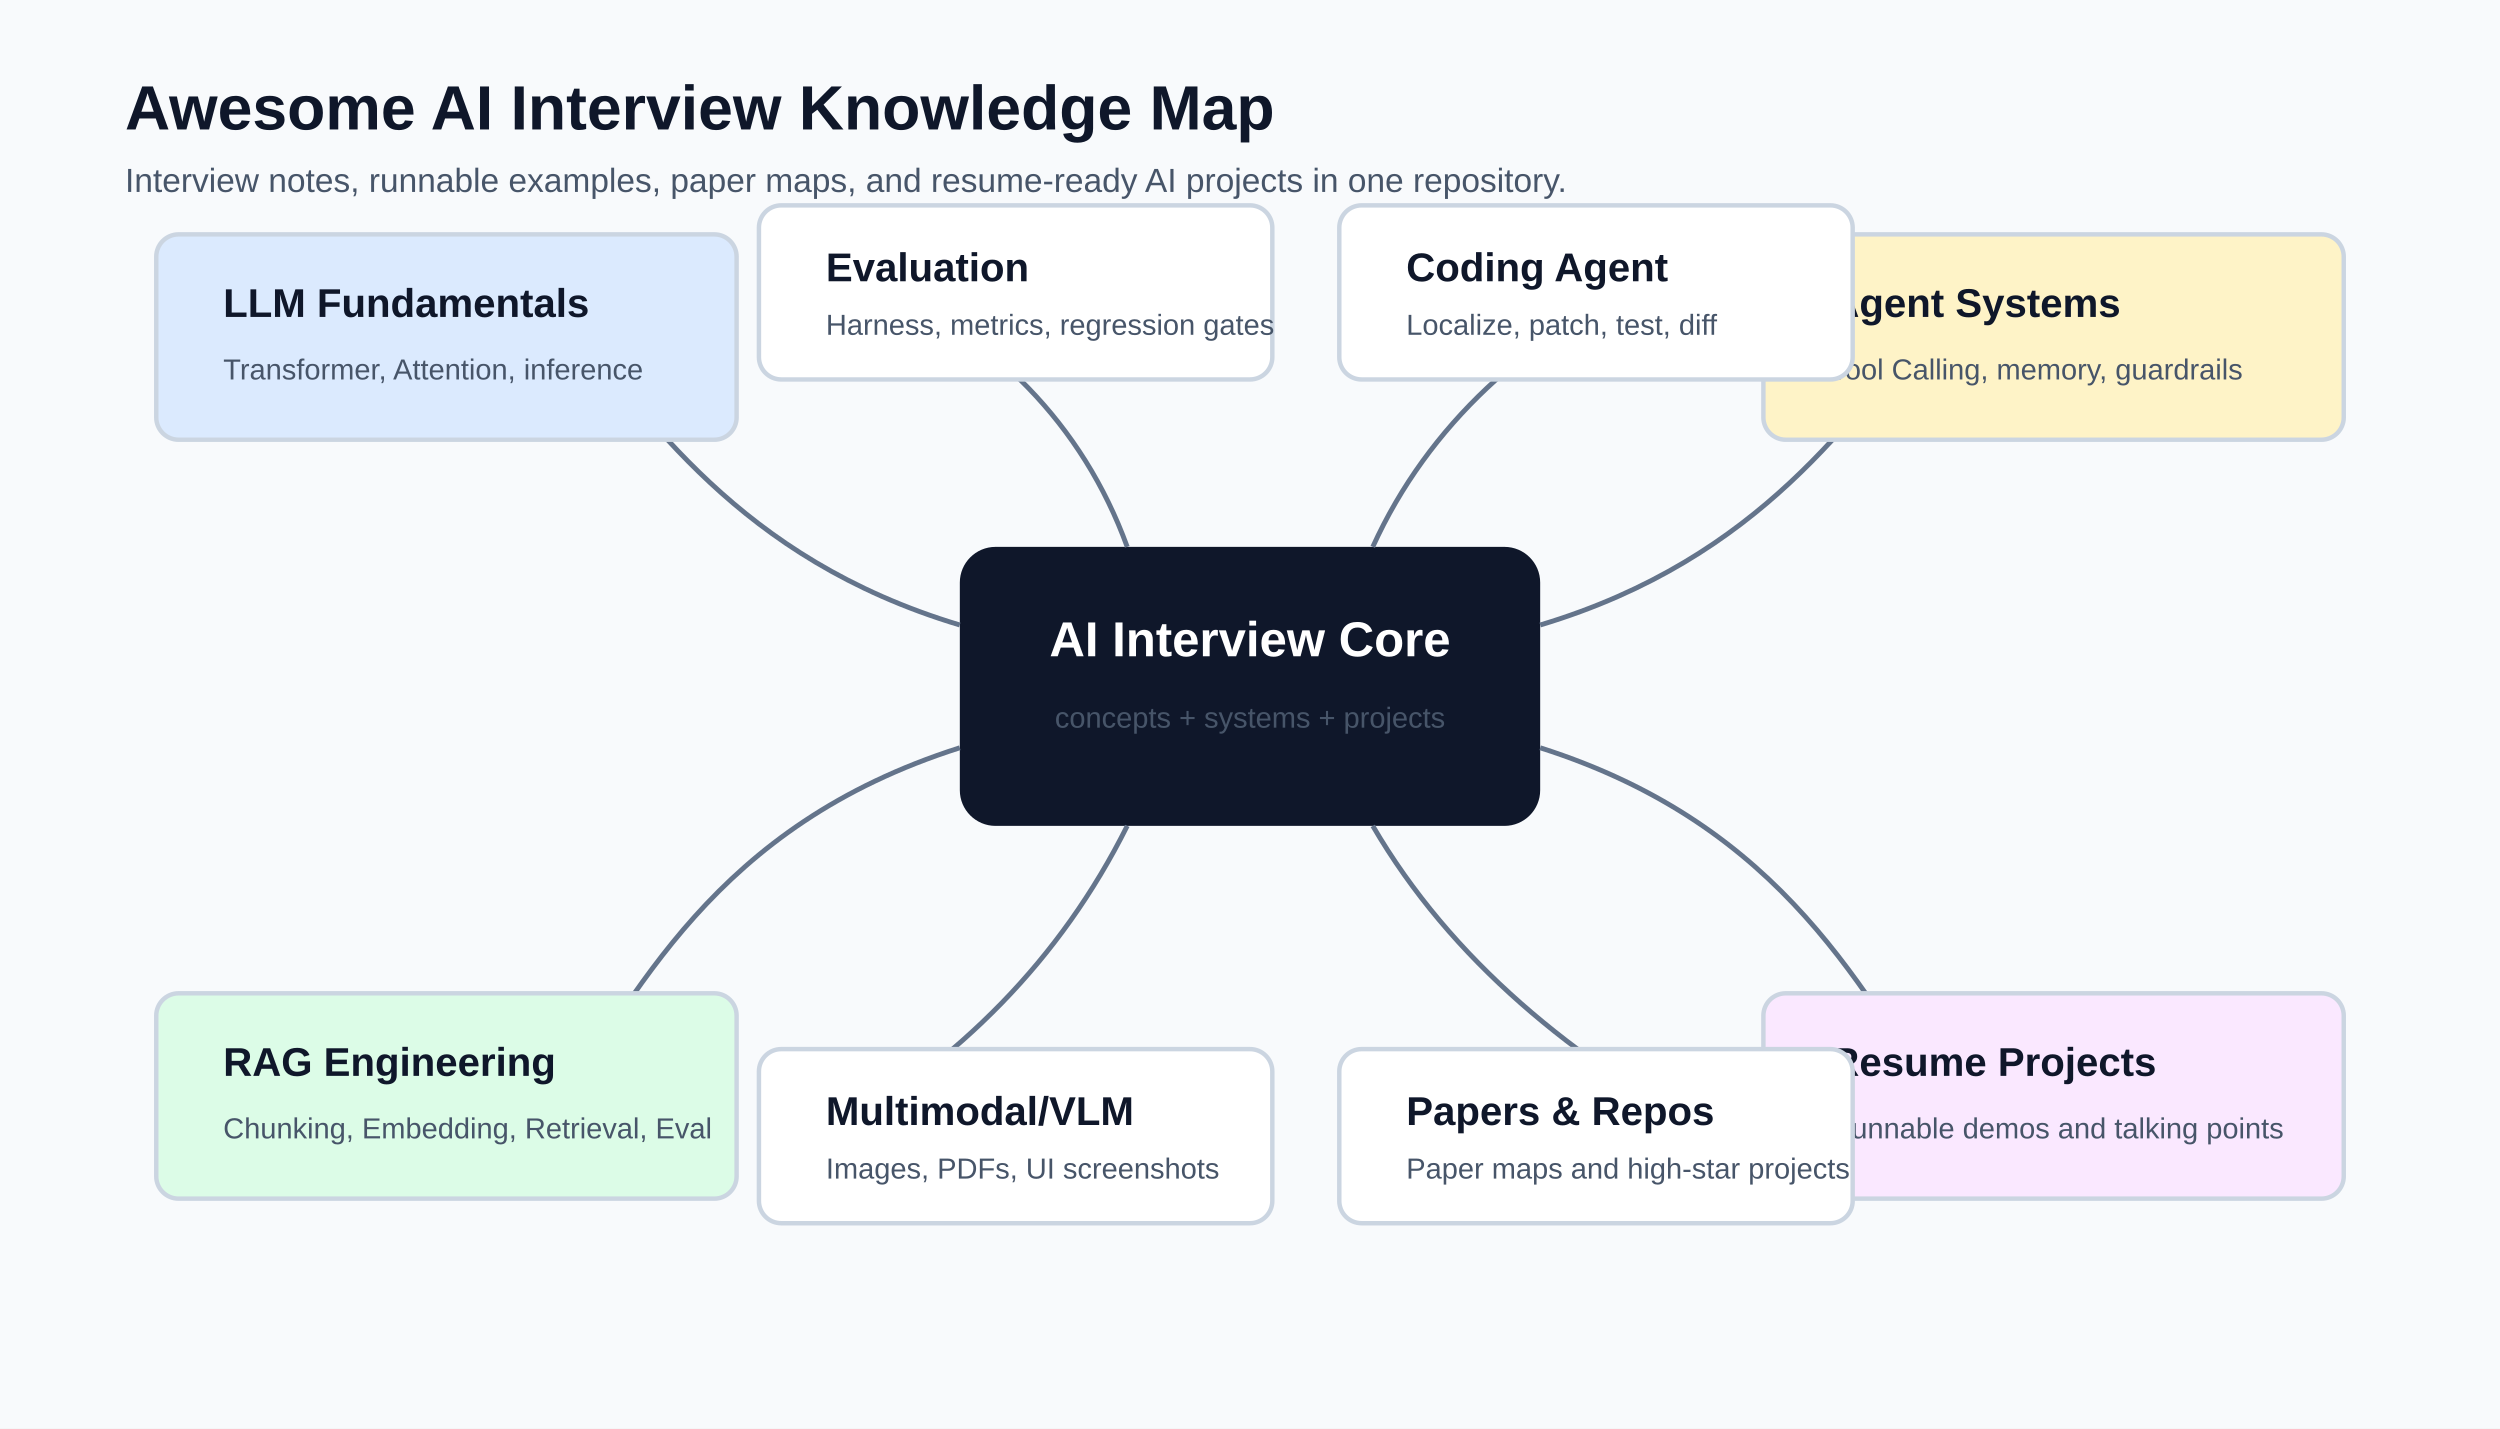
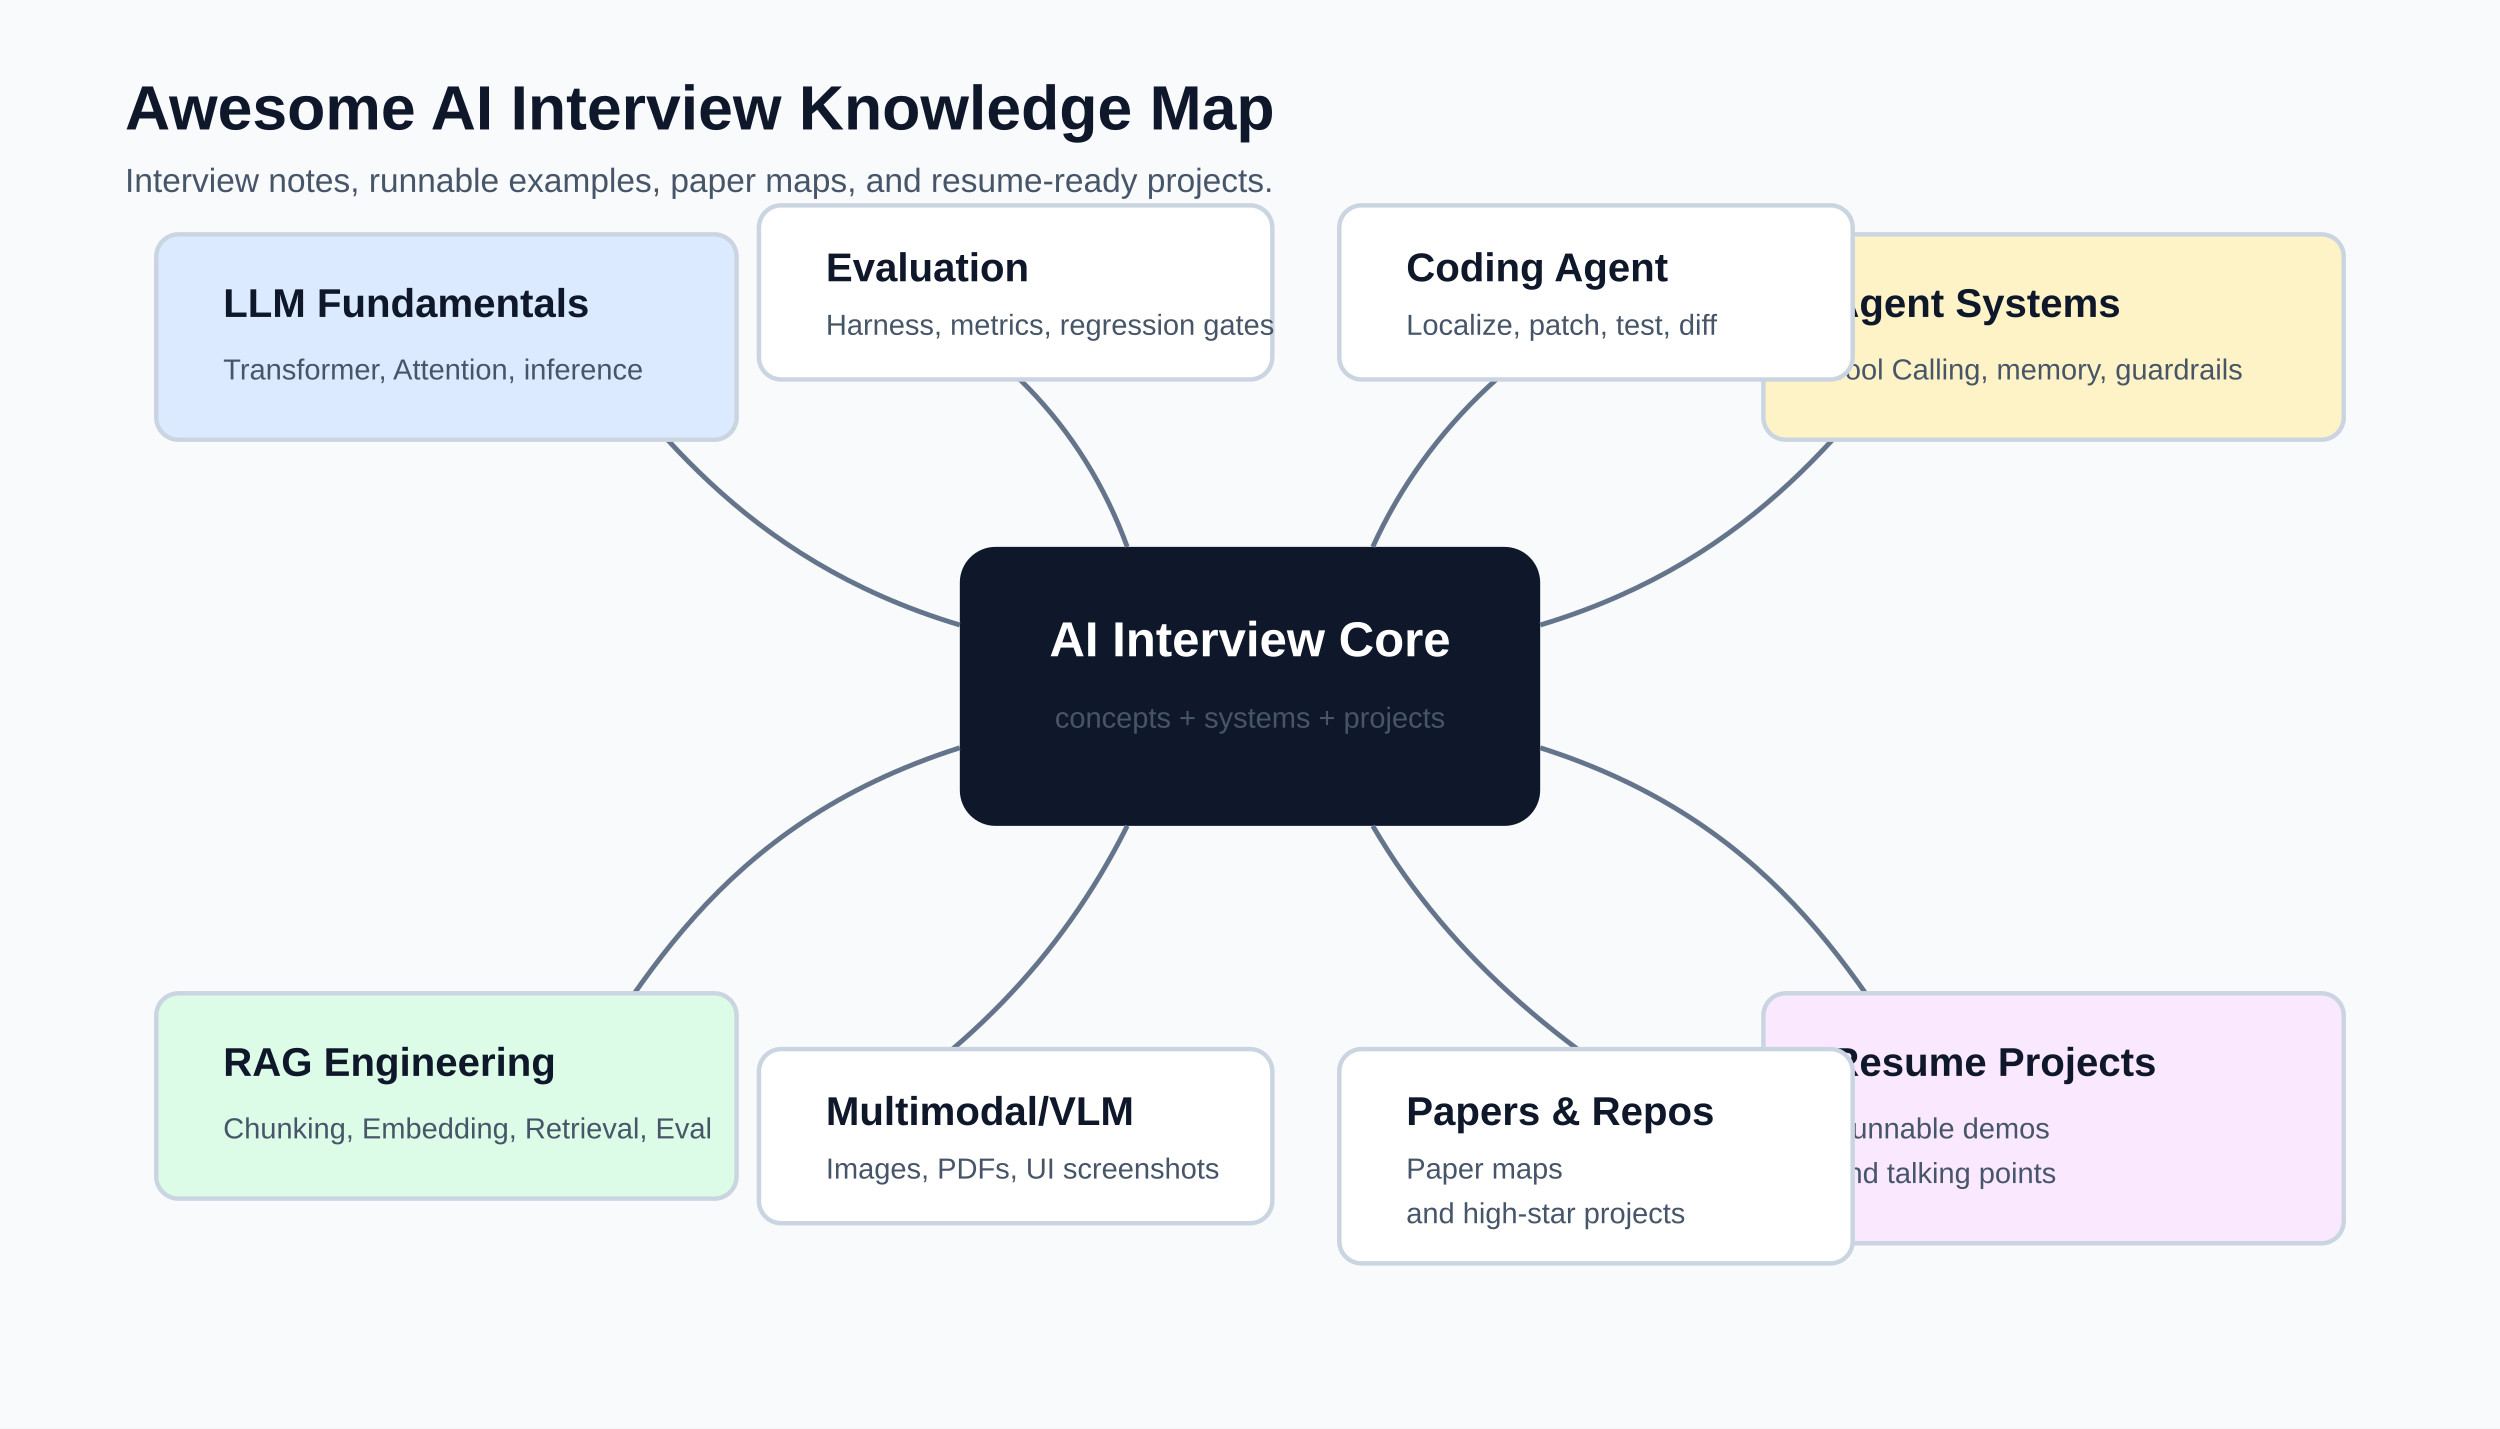
<svg xmlns="http://www.w3.org/2000/svg" width="1120" height="640" viewBox="0 0 1120 640" role="img" aria-labelledby="title desc">
  <defs>
    <style>
      .bg{fill:#f8fafc}.card{fill:#fff;stroke:#cbd5e1;stroke-width:2}.hub{fill:#0f172a}.title{font:700 28px Arial,sans-serif;fill:#0f172a}.sub{font:400 15px Arial,sans-serif;fill:#475569}.label{font:700 18px Arial,sans-serif;fill:#0f172a}.small{font:400 13px Arial,sans-serif;fill:#475569}.hubtext{font:700 22px Arial,sans-serif;fill:#fff}.line{stroke:#64748b;stroke-width:2.2;fill:none}.accent1{fill:#dbeafe}.accent2{fill:#dcfce7}.accent3{fill:#fef3c7}.accent4{fill:#fae8ff}
    </style>
    <marker id="arrow" markerWidth="10" markerHeight="10" refX="8" refY="3" orient="auto" markerUnits="strokeWidth">
      <path d="M0,0 L8,3 L0,6 Z" fill="#64748b" />
    </marker>
  </defs>
  <rect class="bg" width="1120" height="640" />
  <text x="56" y="58" class="title">Awesome AI Interview Knowledge Map</text>
-   <text x="56" y="86" class="sub">Interview notes, runnable examples, paper maps, and resume-ready AI projects in one repository.</text>
+   <text x="56" y="86" class="sub">Interview notes, runnable examples, paper maps, and resume-ready projects.</text>
  <rect x="430" y="245" width="260" height="125" rx="16" class="hub" />
  <text x="560" y="294" text-anchor="middle" class="hubtext">AI Interview Core</text>
  <text x="560" y="326" text-anchor="middle" class="small" fill="#e2e8f0">concepts + systems + projects</text>
  <g marker-end="url(#arrow)">
    <path class="line" d="M430 280 C330 250 290 185 255 145" />
    <path class="line" d="M430 335 C320 370 285 445 245 505" />
    <path class="line" d="M690 280 C790 250 830 185 865 145" />
    <path class="line" d="M690 335 C800 370 835 445 875 505" />
    <path class="line" d="M505 245 C485 190 445 150 390 125" />
    <path class="line" d="M615 245 C640 190 685 150 740 125" />
    <path class="line" d="M505 370 C475 430 430 475 370 510" />
    <path class="line" d="M615 370 C650 430 705 475 770 510" />
  </g>
  <rect x="70" y="105" width="260" height="92" rx="10" class="card accent1" />
  <text x="100" y="142" class="label">LLM Fundamentals</text>
  <text x="100" y="170" class="small">Transformer, Attention, inference</text>
  <rect x="70" y="445" width="260" height="92" rx="10" class="card accent2" />
  <text x="100" y="482" class="label">RAG Engineering</text>
  <text x="100" y="510" class="small">Chunking, Embedding, Retrieval, Eval</text>
  <rect x="790" y="105" width="260" height="92" rx="10" class="card accent3" />
  <text x="820" y="142" class="label">Agent Systems</text>
  <text x="820" y="170" class="small">Tool Calling, memory, guardrails</text>
-   <rect x="790" y="445" width="260" height="92" rx="10" class="card accent4" />
+   <rect x="790" y="445" width="260" height="112" rx="10" class="card accent4" />
  <text x="820" y="482" class="label">Resume Projects</text>
-   <text x="820" y="510" class="small">Runnable demos and talking points</text>
+   <text x="820" y="510" class="small">Runnable demos</text>
+   <text x="820" y="530" class="small">and talking points</text>
  <rect x="340" y="92" width="230" height="78" rx="10" class="card" />
  <text x="370" y="126" class="label">Evaluation</text>
  <text x="370" y="150" class="small">Harness, metrics, regression gates</text>
  <rect x="600" y="92" width="230" height="78" rx="10" class="card" />
  <text x="630" y="126" class="label">Coding Agent</text>
  <text x="630" y="150" class="small">Localize, patch, test, diff</text>
  <rect x="340" y="470" width="230" height="78" rx="10" class="card" />
  <text x="370" y="504" class="label">Multimodal/VLM</text>
  <text x="370" y="528" class="small">Images, PDFs, UI screenshots</text>
-   <rect x="600" y="470" width="230" height="78" rx="10" class="card" />
+   <rect x="600" y="470" width="230" height="96" rx="10" class="card" />
  <text x="630" y="504" class="label">Papers &amp; Repos</text>
-   <text x="630" y="528" class="small">Paper maps and high-star projects</text>
+   <text x="630" y="528" class="small">Paper maps</text>
+   <text x="630" y="548" class="small">and high-star projects</text>
</svg>
